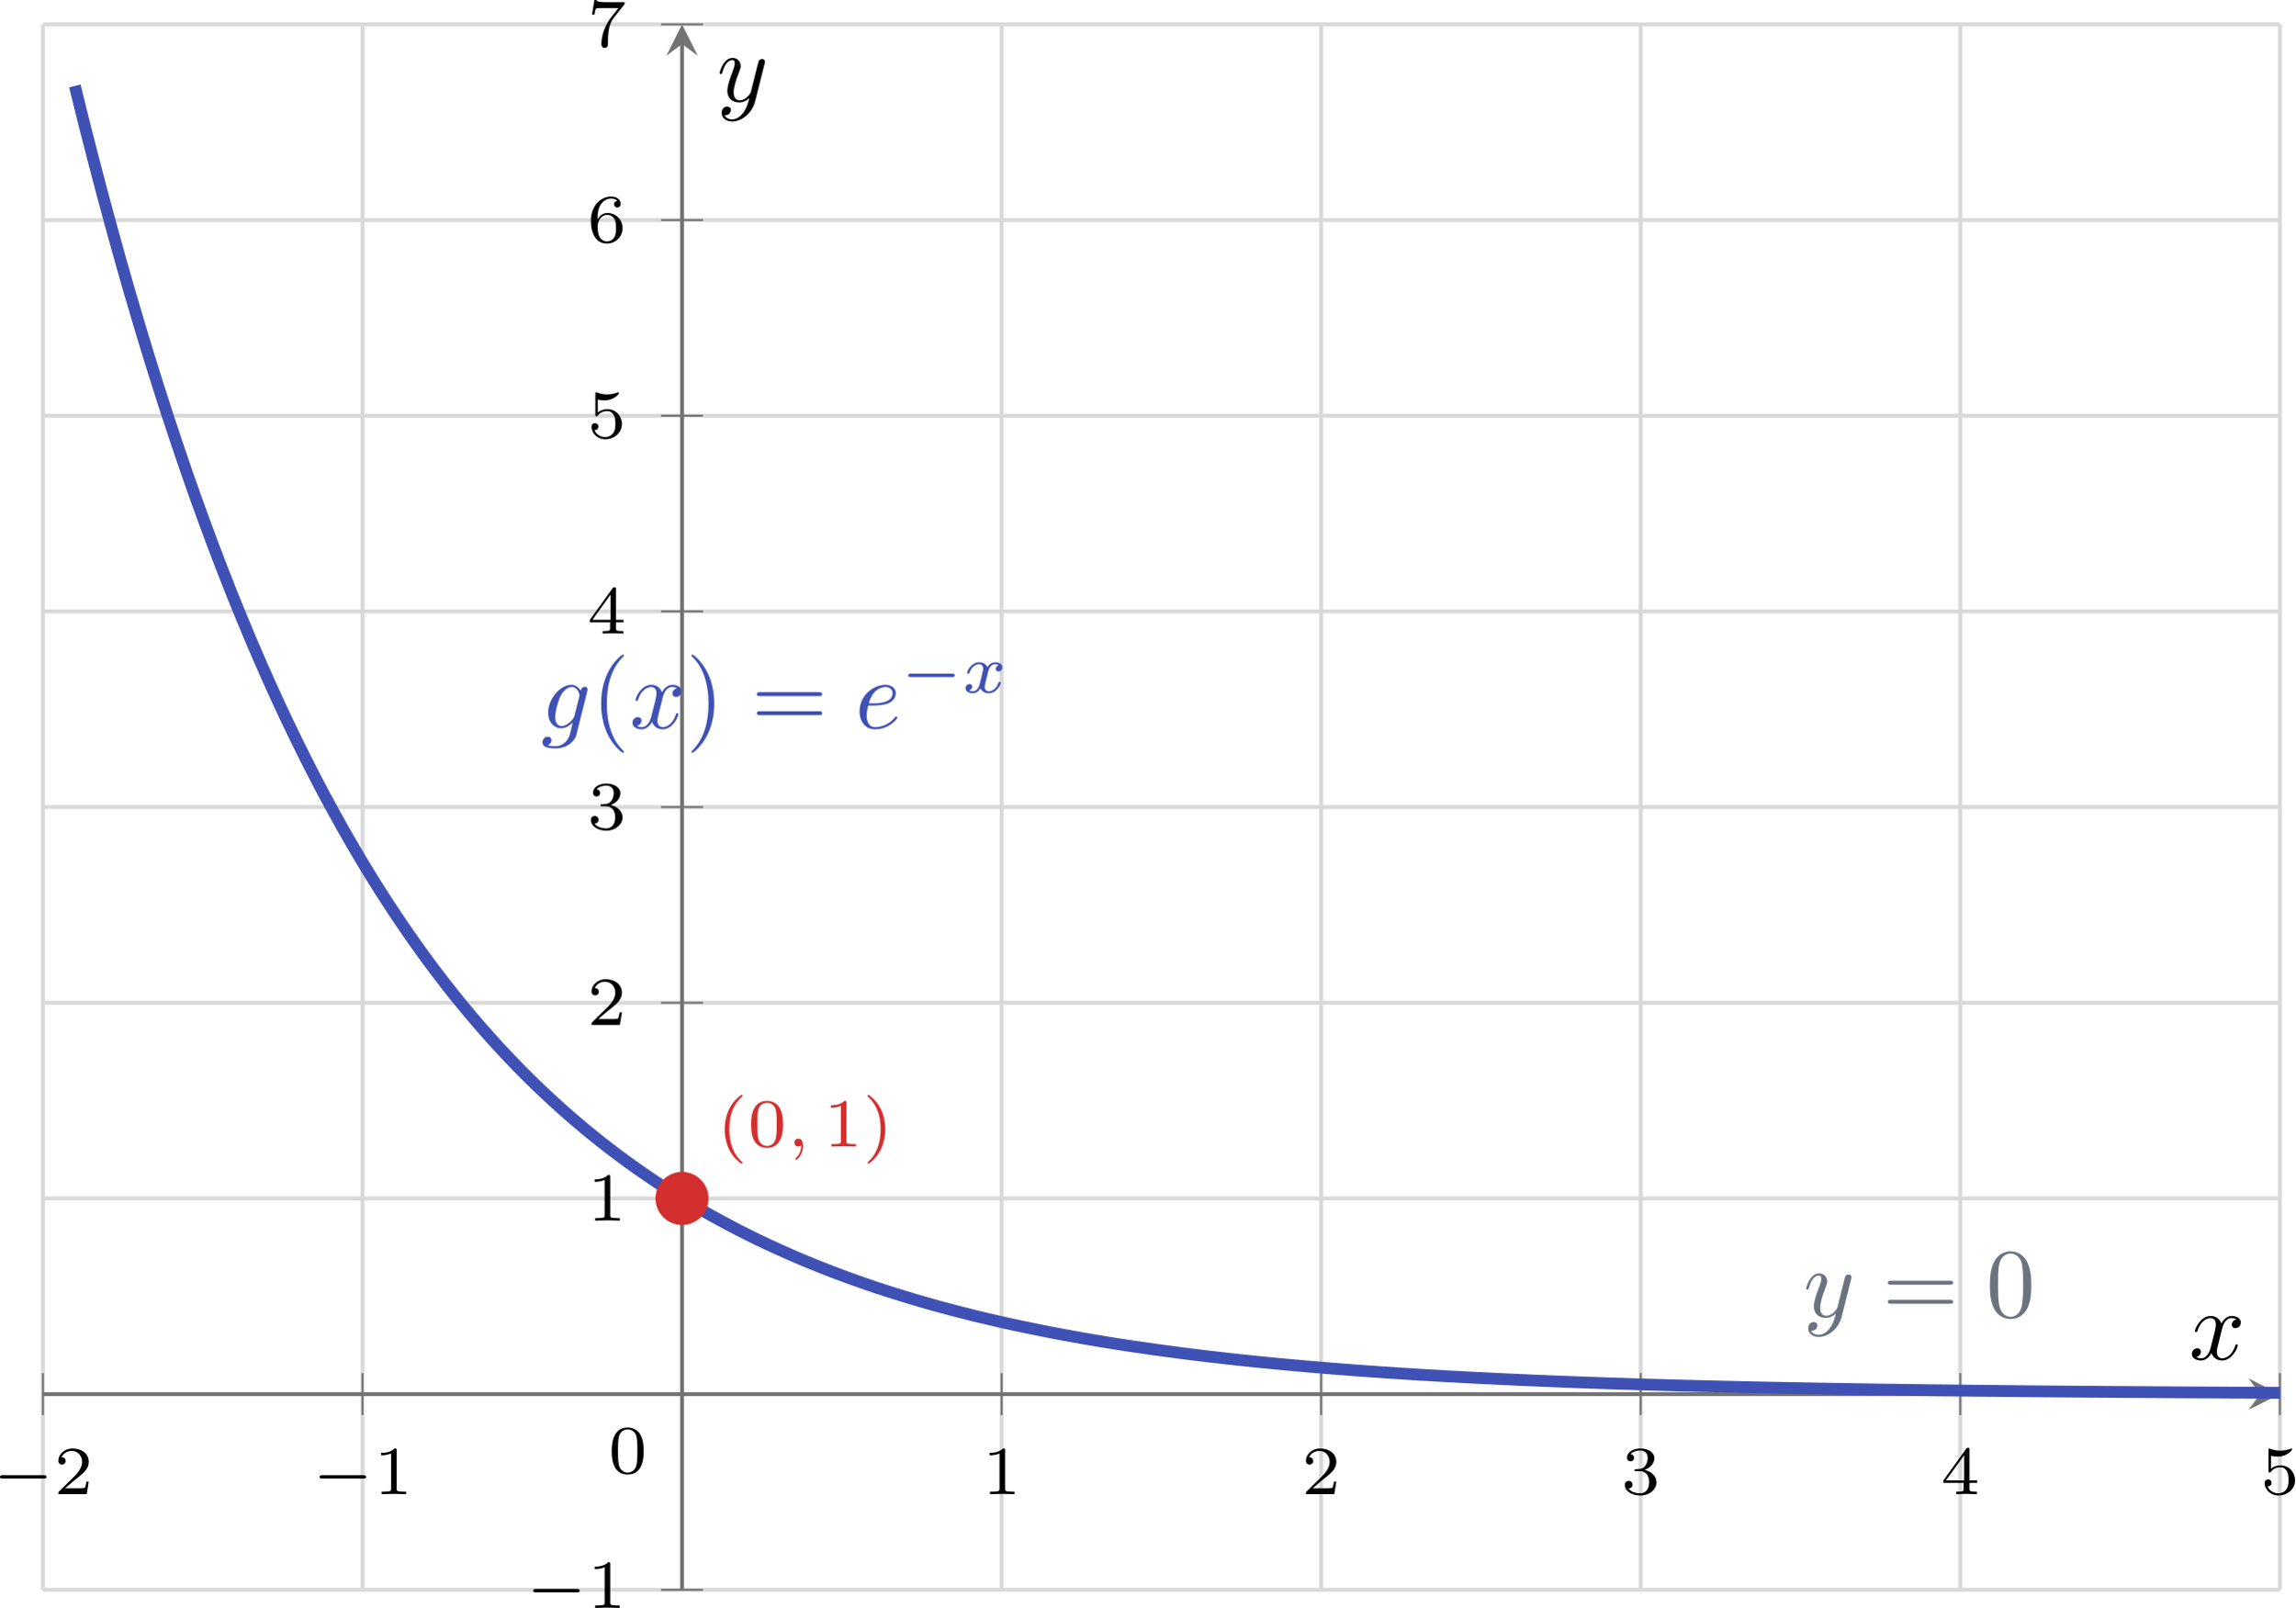
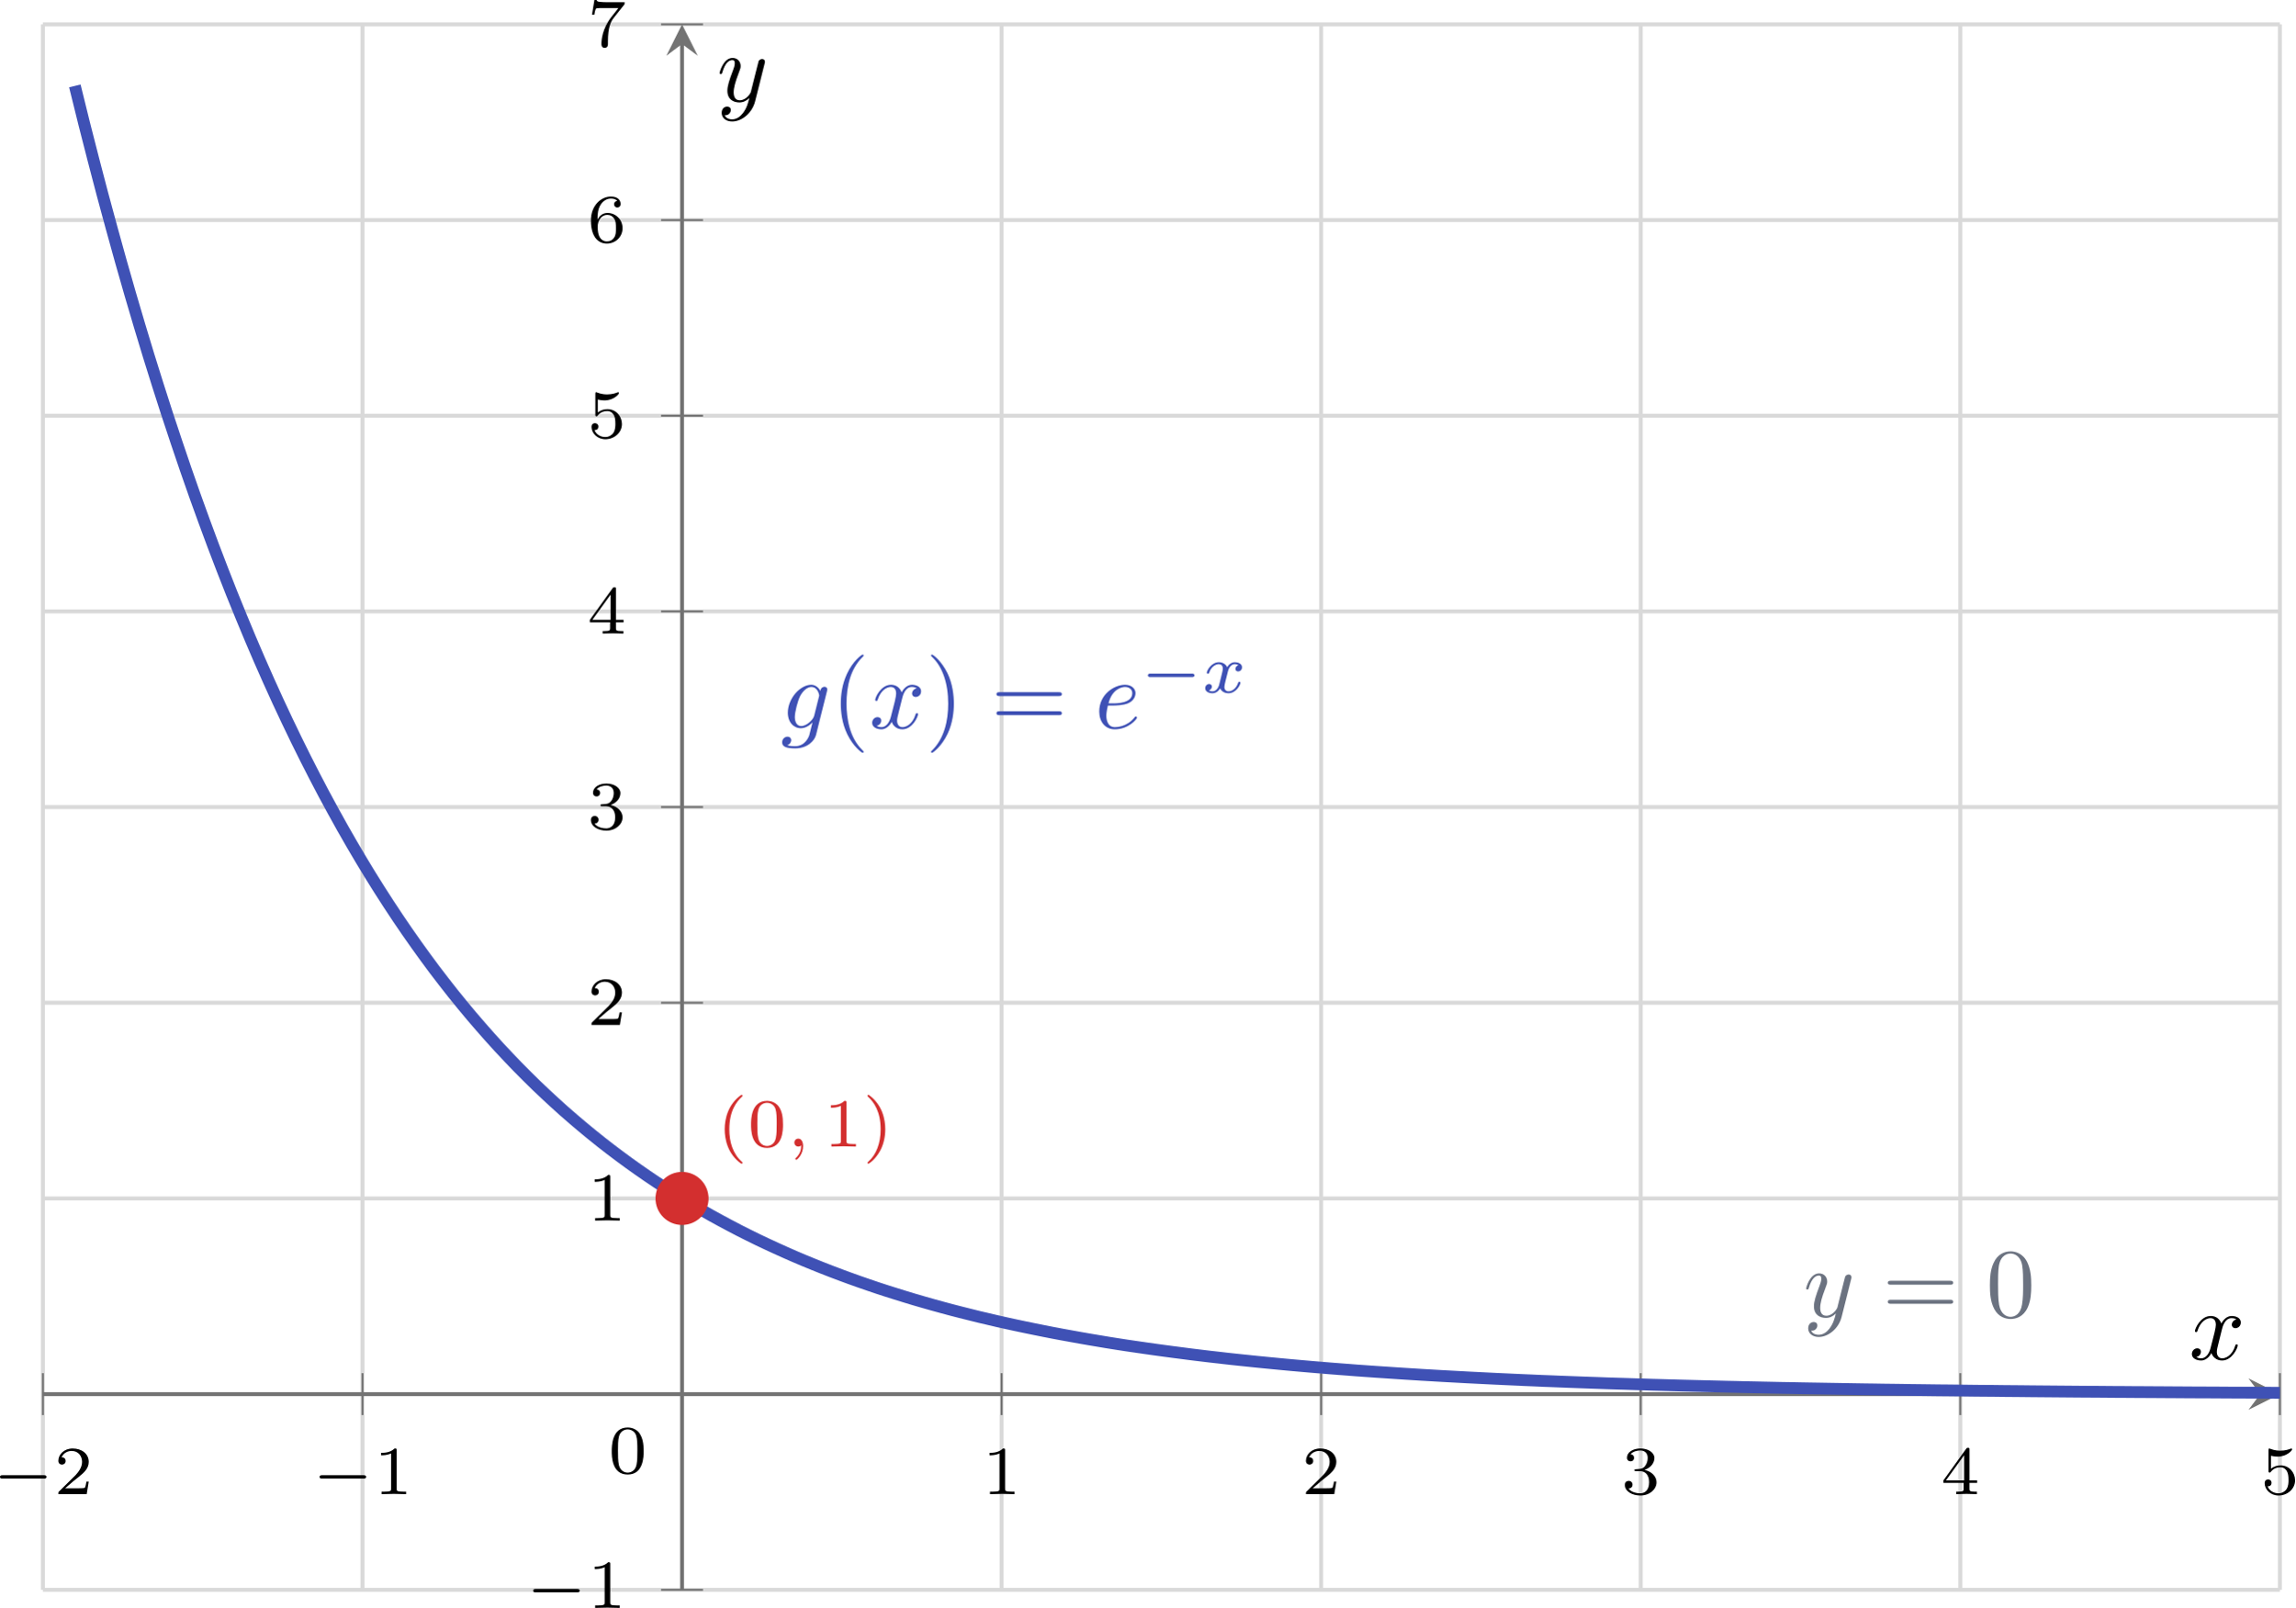
<svg xmlns="http://www.w3.org/2000/svg" xmlns:xlink="http://www.w3.org/1999/xlink" version="1.1" width="232.647pt" height="163.03pt" viewBox="-62.945 -63.918 232.647 163.03">
  <defs>
    <path id="g0-0" d="M5.189-1.576C5.3-1.576 5.467-1.576 5.467-1.743C5.467-1.918 5.307-1.918 5.189-1.918H1.032C.921-1.918 .753-1.918 .753-1.75C.753-1.576 .914-1.576 1.032-1.576H5.189Z" />
    <path id="g1-101" d="M1.863-2.301C2.152-2.301 2.889-2.321 3.387-2.531C4.085-2.829 4.134-3.417 4.134-3.557C4.134-3.995 3.756-4.403 3.068-4.403C1.963-4.403 .458-3.437 .458-1.694C.458-.677 1.046 .11 2.022 .11C3.447 .11 4.284-.946 4.284-1.066C4.284-1.126 4.224-1.196 4.164-1.196C4.115-1.196 4.095-1.176 4.035-1.096C3.248-.11 2.162-.11 2.042-.11C1.265-.11 1.176-.946 1.176-1.265C1.176-1.385 1.186-1.694 1.335-2.301H1.863ZM1.395-2.521C1.783-4.035 2.809-4.184 3.068-4.184C3.537-4.184 3.806-3.895 3.806-3.557C3.806-2.521 2.212-2.521 1.803-2.521H1.395Z" />
    <path id="g1-103" d="M4.692-3.756C4.702-3.816 4.722-3.866 4.722-3.935C4.722-4.105 4.603-4.204 4.433-4.204C4.334-4.204 4.065-4.134 4.025-3.776C3.846-4.144 3.497-4.403 3.098-4.403C1.963-4.403 .727-3.009 .727-1.574C.727-.588 1.335 0 2.052 0C2.64 0 3.108-.468 3.208-.578L3.218-.568C3.009 .319 2.889 .727 2.889 .747C2.849 .837 2.511 1.823 1.455 1.823C1.265 1.823 .936 1.813 .658 1.724C.956 1.634 1.066 1.375 1.066 1.205C1.066 1.046 .956 .857 .687 .857C.468 .857 .149 1.036 .149 1.435C.149 1.843 .518 2.042 1.474 2.042C2.72 2.042 3.437 1.265 3.587 .667L4.692-3.756ZM3.397-1.275C3.337-1.016 3.108-.767 2.889-.578C2.68-.399 2.371-.219 2.082-.219C1.584-.219 1.435-.737 1.435-1.136C1.435-1.614 1.724-2.79 1.993-3.298C2.262-3.786 2.69-4.184 3.108-4.184C3.766-4.184 3.905-3.377 3.905-3.328S3.885-3.218 3.875-3.178L3.397-1.275Z" />
    <path id="g1-120" d="M3.328-3.009C3.387-3.268 3.616-4.184 4.314-4.184C4.364-4.184 4.603-4.184 4.812-4.055C4.533-4.005 4.334-3.756 4.334-3.517C4.334-3.357 4.443-3.168 4.712-3.168C4.932-3.168 5.25-3.347 5.25-3.746C5.25-4.264 4.663-4.403 4.324-4.403C3.746-4.403 3.397-3.875 3.278-3.646C3.029-4.304 2.491-4.403 2.202-4.403C1.166-4.403 .598-3.118 .598-2.869C.598-2.77 .697-2.77 .717-2.77C.797-2.77 .827-2.79 .847-2.879C1.186-3.935 1.843-4.184 2.182-4.184C2.371-4.184 2.72-4.095 2.72-3.517C2.72-3.208 2.55-2.54 2.182-1.146C2.022-.528 1.674-.11 1.235-.11C1.176-.11 .946-.11 .737-.239C.986-.289 1.205-.498 1.205-.777C1.205-1.046 .986-1.126 .837-1.126C.538-1.126 .289-.867 .289-.548C.289-.09 .787 .11 1.225 .11C1.883 .11 2.242-.588 2.271-.648C2.391-.279 2.75 .11 3.347 .11C4.374 .11 4.941-1.176 4.941-1.425C4.941-1.524 4.852-1.524 4.822-1.524C4.732-1.524 4.712-1.484 4.692-1.415C4.364-.349 3.686-.11 3.367-.11C2.979-.11 2.819-.428 2.819-.767C2.819-.986 2.879-1.205 2.989-1.644L3.328-3.009Z" />
    <path id="g1-121" d="M4.842-3.796C4.882-3.935 4.882-3.955 4.882-4.025C4.882-4.204 4.742-4.294 4.593-4.294C4.493-4.294 4.334-4.234 4.244-4.085C4.224-4.035 4.144-3.726 4.105-3.547C4.035-3.288 3.965-3.019 3.905-2.75L3.457-.956C3.417-.807 2.989-.11 2.331-.11C1.823-.11 1.714-.548 1.714-.917C1.714-1.375 1.883-1.993 2.222-2.869C2.381-3.278 2.421-3.387 2.421-3.587C2.421-4.035 2.102-4.403 1.604-4.403C.658-4.403 .289-2.959 .289-2.869C.289-2.77 .389-2.77 .408-2.77C.508-2.77 .518-2.79 .568-2.949C.837-3.885 1.235-4.184 1.574-4.184C1.654-4.184 1.823-4.184 1.823-3.866C1.823-3.616 1.724-3.357 1.654-3.168C1.255-2.112 1.076-1.544 1.076-1.076C1.076-.189 1.704 .11 2.291 .11C2.68 .11 3.019-.06 3.298-.339C3.168 .179 3.049 .667 2.65 1.196C2.391 1.534 2.012 1.823 1.554 1.823C1.415 1.823 .966 1.793 .797 1.405C.956 1.405 1.086 1.405 1.225 1.285C1.325 1.196 1.425 1.066 1.425 .877C1.425 .568 1.156 .528 1.056 .528C.827 .528 .498 .687 .498 1.176C.498 1.674 .936 2.042 1.554 2.042C2.58 2.042 3.606 1.136 3.885 .01L4.842-3.796Z" />
    <path id="g2-59" d="M1.471-.112C1.471 .272 1.402 .718 .928 1.165C.9 1.193 .879 1.213 .879 1.248C.879 1.297 .934 1.346 .976 1.346C1.074 1.346 1.667 .788 1.667-.042C1.667-.474 1.499-.802 1.179-.802C.948-.802 .781-.621 .781-.404C.781-.181 .941 0 1.186 0C1.353 0 1.465-.112 1.471-.112Z" />
    <path id="g2-120" d="M1.736-.739C1.667-.502 1.437-.126 1.081-.126C1.06-.126 .851-.126 .704-.223C.99-.314 1.011-.565 1.011-.607C1.011-.76 .893-.865 .732-.865C.537-.865 .335-.697 .335-.439C.335-.091 .725 .07 1.067 .07C1.388 .07 1.674-.133 1.848-.425C2.015-.056 2.399 .07 2.678 .07C3.48 .07 3.905-.802 3.905-.997C3.905-1.088 3.815-1.088 3.794-1.088C3.696-1.088 3.689-1.053 3.661-.969C3.515-.488 3.096-.126 2.706-.126C2.427-.126 2.28-.314 2.28-.579C2.28-.76 2.448-1.395 2.643-2.169C2.783-2.706 3.096-2.88 3.327-2.88C3.34-2.88 3.557-2.88 3.703-2.783C3.48-2.72 3.396-2.525 3.396-2.399C3.396-2.246 3.515-2.141 3.675-2.141S4.066-2.273 4.066-2.566C4.066-2.957 3.619-3.075 3.34-3.075C2.992-3.075 2.713-2.845 2.559-2.58C2.434-2.866 2.113-3.075 1.723-3.075C.941-3.075 .495-2.218 .495-2.008C.495-1.918 .593-1.918 .614-1.918C.704-1.918 .711-1.946 .746-2.036C.921-2.58 1.36-2.88 1.702-2.88C1.932-2.88 2.12-2.755 2.12-2.42C2.12-2.28 2.036-1.932 1.974-1.695L1.736-.739Z" />
    <path id="g3-40" d="M3.298 2.391C3.298 2.361 3.298 2.341 3.128 2.172C1.883 .917 1.564-.966 1.564-2.491C1.564-4.224 1.943-5.958 3.168-7.203C3.298-7.323 3.298-7.342 3.298-7.372C3.298-7.442 3.258-7.472 3.198-7.472C3.098-7.472 2.202-6.795 1.614-5.529C1.106-4.433 .986-3.328 .986-2.491C.986-1.714 1.096-.508 1.644 .618C2.242 1.843 3.098 2.491 3.198 2.491C3.258 2.491 3.298 2.461 3.298 2.391Z" />
    <path id="g3-41" d="M2.879-2.491C2.879-3.268 2.77-4.473 2.222-5.599C1.624-6.824 .767-7.472 .667-7.472C.608-7.472 .568-7.432 .568-7.372C.568-7.342 .568-7.323 .757-7.143C1.733-6.157 2.301-4.573 2.301-2.491C2.301-.787 1.933 .966 .697 2.222C.568 2.341 .568 2.361 .568 2.391C.568 2.451 .608 2.491 .667 2.491C.767 2.491 1.664 1.813 2.252 .548C2.76-.548 2.879-1.654 2.879-2.491Z" />
    <path id="g3-48" d="M4.583-3.188C4.583-3.985 4.533-4.782 4.184-5.519C3.726-6.476 2.909-6.635 2.491-6.635C1.893-6.635 1.166-6.376 .757-5.45C.438-4.762 .389-3.985 .389-3.188C.389-2.441 .428-1.544 .837-.787C1.265 .02 1.993 .219 2.481 .219C3.019 .219 3.776 .01 4.214-.936C4.533-1.624 4.583-2.401 4.583-3.188ZM2.481 0C2.092 0 1.504-.249 1.325-1.205C1.215-1.803 1.215-2.72 1.215-3.308C1.215-3.945 1.215-4.603 1.295-5.141C1.484-6.326 2.232-6.416 2.481-6.416C2.809-6.416 3.467-6.237 3.656-5.25C3.756-4.692 3.756-3.935 3.756-3.308C3.756-2.56 3.756-1.883 3.646-1.245C3.497-.299 2.929 0 2.481 0Z" />
    <path id="g3-61" d="M6.844-3.258C6.994-3.258 7.183-3.258 7.183-3.457S6.994-3.656 6.854-3.656H.887C.747-3.656 .558-3.656 .558-3.457S.747-3.258 .897-3.258H6.844ZM6.854-1.325C6.994-1.325 7.183-1.325 7.183-1.524S6.994-1.724 6.844-1.724H.897C.747-1.724 .558-1.724 .558-1.524S.747-1.325 .887-1.325H6.854Z" />
    <path id="g4-40" d="M2.476-5.23C1.151-4.296 .802-2.817 .802-1.75C.802-.767 1.095 .76 2.476 1.736C2.532 1.736 2.615 1.736 2.615 1.653C2.615 1.611 2.594 1.597 2.545 1.548C1.618 .711 1.276-.474 1.276-1.743C1.276-3.626 1.995-4.547 2.566-5.063C2.594-5.091 2.615-5.112 2.615-5.147C2.615-5.23 2.532-5.23 2.476-5.23Z" />
    <path id="g4-41" d="M.628-5.23C.579-5.23 .495-5.23 .495-5.147C.495-5.112 .516-5.091 .558-5.042C1.158-4.491 1.827-3.55 1.827-1.75C1.827-.293 1.374 .809 .621 1.492C.502 1.611 .495 1.618 .495 1.653S.516 1.736 .586 1.736C.669 1.736 1.332 1.276 1.792 .404C2.099-.174 2.301-.928 2.301-1.743C2.301-2.727 2.008-4.254 .628-5.23Z" />
    <path id="g4-48" d="M3.599-2.225C3.599-2.992 3.508-3.543 3.187-4.031C2.971-4.352 2.538-4.631 1.981-4.631C.363-4.631 .363-2.727 .363-2.225S.363 .139 1.981 .139S3.599-1.723 3.599-2.225ZM1.981-.056C1.66-.056 1.234-.244 1.095-.816C.997-1.227 .997-1.799 .997-2.315C.997-2.824 .997-3.354 1.102-3.738C1.248-4.289 1.695-4.435 1.981-4.435C2.357-4.435 2.72-4.205 2.845-3.801C2.957-3.424 2.964-2.922 2.964-2.315C2.964-1.799 2.964-1.283 2.873-.844C2.734-.209 2.26-.056 1.981-.056Z" />
    <path id="g4-49" d="M2.336-4.435C2.336-4.624 2.322-4.631 2.127-4.631C1.681-4.191 1.046-4.184 .76-4.184V-3.933C.928-3.933 1.388-3.933 1.771-4.129V-.572C1.771-.342 1.771-.251 1.074-.251H.809V0C.934-.007 1.792-.028 2.05-.028C2.267-.028 3.145-.007 3.299 0V-.251H3.034C2.336-.251 2.336-.342 2.336-.572V-4.435Z" />
    <path id="g4-50" d="M3.522-1.269H3.285C3.264-1.116 3.194-.704 3.103-.635C3.048-.593 2.511-.593 2.413-.593H1.13C1.862-1.241 2.106-1.437 2.525-1.764C3.041-2.176 3.522-2.608 3.522-3.271C3.522-4.115 2.783-4.631 1.89-4.631C1.025-4.631 .439-4.024 .439-3.382C.439-3.027 .739-2.992 .809-2.992C.976-2.992 1.179-3.11 1.179-3.361C1.179-3.487 1.13-3.731 .767-3.731C.983-4.226 1.458-4.38 1.785-4.38C2.483-4.38 2.845-3.836 2.845-3.271C2.845-2.664 2.413-2.183 2.19-1.932L.509-.272C.439-.209 .439-.195 .439 0H3.313L3.522-1.269Z" />
    <path id="g4-51" d="M1.904-2.329C2.448-2.329 2.838-1.953 2.838-1.206C2.838-.342 2.336-.084 1.932-.084C1.653-.084 1.039-.16 .746-.572C1.074-.586 1.151-.816 1.151-.962C1.151-1.186 .983-1.346 .767-1.346C.572-1.346 .377-1.227 .377-.941C.377-.286 1.102 .139 1.946 .139C2.915 .139 3.585-.509 3.585-1.206C3.585-1.75 3.138-2.294 2.371-2.455C3.103-2.72 3.368-3.243 3.368-3.668C3.368-4.219 2.734-4.631 1.96-4.631S.593-4.254 .593-3.696C.593-3.459 .746-3.327 .955-3.327C1.172-3.327 1.311-3.487 1.311-3.682C1.311-3.884 1.172-4.031 .955-4.045C1.2-4.352 1.681-4.428 1.939-4.428C2.253-4.428 2.692-4.275 2.692-3.668C2.692-3.375 2.594-3.055 2.413-2.838C2.183-2.573 1.988-2.559 1.639-2.538C1.465-2.525 1.451-2.525 1.416-2.518C1.402-2.518 1.346-2.504 1.346-2.427C1.346-2.329 1.409-2.329 1.527-2.329H1.904Z" />
    <path id="g4-52" d="M3.689-1.144V-1.395H2.915V-4.505C2.915-4.652 2.915-4.7 2.762-4.7C2.678-4.7 2.65-4.7 2.58-4.603L.272-1.395V-1.144H2.322V-.572C2.322-.335 2.322-.251 1.757-.251H1.569V0C1.918-.014 2.364-.028 2.615-.028C2.873-.028 3.32-.014 3.668 0V-.251H3.48C2.915-.251 2.915-.335 2.915-.572V-1.144H3.689ZM2.371-3.947V-1.395H.53L2.371-3.947Z" />
    <path id="g4-53" d="M1.081-3.891C1.437-3.801 1.646-3.801 1.757-3.801C2.678-3.801 3.222-4.428 3.222-4.533C3.222-4.61 3.173-4.631 3.138-4.631C3.124-4.631 3.11-4.631 3.082-4.61C2.915-4.547 2.545-4.407 2.029-4.407C1.834-4.407 1.465-4.421 1.011-4.596C.941-4.631 .928-4.631 .921-4.631C.83-4.631 .83-4.554 .83-4.442V-2.385C.83-2.267 .83-2.183 .941-2.183C1.004-2.183 1.011-2.197 1.081-2.28C1.381-2.664 1.806-2.72 2.05-2.72C2.469-2.72 2.657-2.385 2.692-2.329C2.817-2.099 2.859-1.834 2.859-1.43C2.859-1.22 2.859-.809 2.65-.502C2.476-.251 2.176-.084 1.834-.084C1.381-.084 .914-.335 .739-.795C1.004-.774 1.137-.948 1.137-1.137C1.137-1.437 .879-1.492 .788-1.492C.774-1.492 .439-1.492 .439-1.116C.439-.488 1.011 .139 1.848 .139C2.741 .139 3.522-.523 3.522-1.402C3.522-2.19 2.922-2.915 2.057-2.915C1.75-2.915 1.388-2.838 1.081-2.573V-3.891Z" />
    <path id="g4-54" d="M1.046-2.28C1.046-2.852 1.095-3.368 1.36-3.794C1.597-4.17 1.974-4.428 2.42-4.428C2.629-4.428 2.908-4.373 3.048-4.184C2.873-4.17 2.727-4.052 2.727-3.85C2.727-3.675 2.845-3.522 3.055-3.522S3.389-3.661 3.389-3.864C3.389-4.268 3.096-4.631 2.406-4.631C1.402-4.631 .377-3.71 .377-2.211C.377-.404 1.227 .139 1.995 .139C2.845 .139 3.585-.509 3.585-1.423C3.585-2.308 2.88-2.964 2.064-2.964C1.506-2.964 1.2-2.594 1.046-2.28ZM1.995-.084C1.646-.084 1.374-.286 1.227-.593C1.123-.802 1.067-1.151 1.067-1.569C1.067-2.246 1.471-2.769 2.029-2.769C2.35-2.769 2.566-2.643 2.741-2.385C2.908-2.12 2.915-1.827 2.915-1.423C2.915-1.025 2.915-.732 2.727-.46C2.559-.216 2.336-.084 1.995-.084Z" />
    <path id="g4-55" d="M3.731-4.212C3.801-4.296 3.801-4.31 3.801-4.491H1.974C1.695-4.491 1.618-4.498 1.367-4.519C1.004-4.547 .99-4.596 .969-4.714H.732L.488-3.222H.725C.739-3.327 .809-3.787 .921-3.857C.976-3.898 1.541-3.898 1.646-3.898H3.166C2.943-3.605 2.587-3.173 2.441-2.978C1.527-1.778 1.444-.669 1.444-.258C1.444-.181 1.444 .139 1.771 .139C2.106 .139 2.106-.174 2.106-.265V-.544C2.106-1.897 2.385-2.518 2.685-2.894L3.731-4.212Z" />
  </defs>
  <g id="page1">
    <path d="M-58.598 97.282V-61.449M-26.203 97.282V-61.449M38.586 97.282V-61.449M70.981 97.282V-61.449M103.375 97.282V-61.449M135.77 97.282V-61.449M168.164 97.282V-61.449" stroke="#d9d9d9" fill="none" stroke-width=".399" stroke-miterlimit="10" />
    <path d="M-58.598 97.281H168.164M-58.598 57.598H168.164M-58.598 37.754H168.164M-58.598 17.914H168.164M-58.598-1.926H168.164M-58.598-21.769H168.164M-58.598-41.609H168.164M-58.598-61.449H168.164" stroke="#d9d9d9" fill="none" stroke-width=".399" stroke-miterlimit="10" />
    <path d="M-58.598 79.562V75.312M-26.203 79.562V75.312M38.586 79.562V75.312M70.981 79.562V75.312M103.375 79.562V75.312M135.77 79.562V75.312M168.164 79.562V75.312" stroke="#737373" fill="none" stroke-width=".199" stroke-miterlimit="10" />
    <path d="M4.066 97.281H8.316M4.066 57.598H8.316M4.066 37.754H8.316M4.066 17.914H8.316M4.066-1.926H8.316M4.066-21.769H8.316M4.066-41.609H8.316M4.066-61.449H8.316" stroke="#737373" fill="none" stroke-width=".199" stroke-miterlimit="10" />
    <path d="M-58.598 77.438H166.172" stroke="#737373" fill="none" stroke-width=".399" stroke-miterlimit="10" />
    <path d="M168.164 77.438L164.976 75.844L166.172 77.438L164.976 79.031" fill="#737373" />
    <path d="M6.191 97.281V-59.457" stroke="#737373" fill="none" stroke-width=".399" stroke-miterlimit="10" />
    <path d="M6.191-61.449L4.598-58.262L6.191-59.457L7.785-58.262" fill="#737373" />
    <g transform="matrix(1 0 0 1 -13.5184 -3.7187)">
      <use x="-50.18" y="91.297" xlink:href="#g0-0" />
      <use x="-43.953" y="91.297" xlink:href="#g4-50" />
    </g>
    <g transform="matrix(1 0 0 1 18.8766 -3.7187)">
      <use x="-50.18" y="91.297" xlink:href="#g0-0" />
      <use x="-43.953" y="91.297" xlink:href="#g4-49" />
    </g>
    <g transform="matrix(1 0 0 1 86.7799 -3.7187)">
      <use x="-50.18" y="91.297" xlink:href="#g4-49" />
    </g>
    <g transform="matrix(1 0 0 1 119.1749 -3.7187)">
      <use x="-50.18" y="91.297" xlink:href="#g4-50" />
    </g>
    <g transform="matrix(1 0 0 1 151.5697 -3.7187)">
      <use x="-50.18" y="91.297" xlink:href="#g4-51" />
    </g>
    <g transform="matrix(1 0 0 1 183.9647 -3.7187)">
      <use x="-50.18" y="91.297" xlink:href="#g4-52" />
    </g>
    <g transform="matrix(1 0 0 1 216.3597 -3.7187)">
      <use x="-50.18" y="91.297" xlink:href="#g4-53" />
    </g>
    <g transform="matrix(1 0 0 1 40.52692 7.8148)">
      <use x="-50.18" y="91.297" xlink:href="#g0-0" />
      <use x="-43.953" y="91.297" xlink:href="#g4-49" />
    </g>
    <g transform="matrix(1 0 0 1 46.7536 -31.4528)">
      <use x="-50.18" y="91.297" xlink:href="#g4-49" />
    </g>
    <g transform="matrix(1 0 0 1 46.7536 -51.2942)">
      <use x="-50.18" y="91.297" xlink:href="#g4-50" />
    </g>
    <g transform="matrix(1 0 0 1 46.7536 -71.1356)">
      <use x="-50.18" y="91.297" xlink:href="#g4-51" />
    </g>
    <g transform="matrix(1 0 0 1 46.7536 -90.97695)">
      <use x="-50.18" y="91.297" xlink:href="#g4-52" />
    </g>
    <g transform="matrix(1 0 0 1 46.7536 -110.8183)">
      <use x="-50.18" y="91.297" xlink:href="#g4-53" />
    </g>
    <g transform="matrix(1 0 0 1 46.7536 -130.6597)">
      <use x="-50.18" y="91.297" xlink:href="#g4-54" />
    </g>
    <g transform="matrix(1 0 0 1 46.7536 -150.501)">
      <use x="-50.18" y="91.297" xlink:href="#g4-55" />
    </g>
    <path d="M-55.359-55.211L-54.426-51.437L-53.488-47.769L-52.555-44.207L-51.617-40.746L-50.684-37.383L-49.75-34.117L-48.813-30.941L-47.879-27.855L-46.941-24.859L-46.008-21.949L-45.07-19.121L-44.137-16.371L-43.203-13.703L-42.266-11.109L-41.332-8.59L-40.395-6.14L-39.461-3.762L-38.523-1.453L-37.59 .793L-36.656 2.973L-35.719 5.094L-34.785 7.152L-33.848 9.152L-32.914 11.094L-31.977 12.984L-31.043 14.816L-30.109 16.598L-29.172 18.328L-28.238 20.012L-27.301 21.648L-26.367 23.234L-25.434 24.777L-24.496 26.277L-23.562 27.73L-22.625 29.148L-21.691 30.52L-20.754 31.855L-19.82 33.152L-18.887 34.414L-17.949 35.637L-17.016 36.828L-16.078 37.984L-15.145 39.105L-14.207 40.195L-13.274 41.254L-12.34 42.285L-11.402 43.285L-10.469 44.258L-9.531 45.203L-8.598 46.121L-7.66 47.012L-6.727 47.875L-5.793 48.719L-4.856 49.535L-3.922 50.328L-2.984 51.102L-2.051 51.852L-1.117 52.578L-.18 53.285L.754 53.973L1.691 54.641L2.625 55.289L3.562 55.922L4.496 56.531L5.43 57.125L6.367 57.703L7.301 58.262L8.238 58.809L9.172 59.34L10.109 59.852L11.043 60.352L11.976 60.84L12.914 61.312L13.848 61.773L14.785 62.215L15.719 62.648L16.656 63.07L17.59 63.48L18.523 63.879L19.461 64.262L20.395 64.637L21.332 65.004L22.266 65.356L23.199 65.699L24.137 66.035L25.07 66.359L26.008 66.676L26.941 66.981L27.879 67.277L28.812 67.566L29.746 67.848L30.684 68.121L31.617 68.387L32.555 68.645L33.488 68.895L34.426 69.137L35.359 69.371L36.293 69.606L37.23 69.824L38.164 70.043L39.102 70.254L40.035 70.457L40.973 70.656L41.906 70.848L42.84 71.035L43.778 71.219L44.711 71.395L45.649 71.566L46.582 71.734L47.516 71.898L48.453 72.055L49.387 72.211L50.324 72.359L51.258 72.504L52.195 72.641L53.129 72.777L54.063 72.91L55 73.039L55.934 73.164L56.871 73.285L57.805 73.406L58.742 73.52L59.676 73.633L60.61 73.738L61.547 73.848L62.481 73.949L63.418 74.047L64.352 74.145L65.289 74.238L66.223 74.328L67.156 74.418L68.094 74.504L69.028 74.586L69.965 74.668L70.899 74.746L71.832 74.824L72.77 74.898L73.703 74.969L74.641 75.043L75.574 75.109L76.512 75.176L77.445 75.238L78.379 75.301L79.317 75.363L80.25 75.422L81.188 75.481L82.121 75.535L83.059 75.59L83.992 75.641L84.926 75.691L85.863 75.742L86.797 75.789L87.735 75.836L88.668 75.883L89.606 75.926L90.539 75.969L91.473 76.012L92.41 76.051L93.344 76.094L94.281 76.129L95.215 76.168L96.149 76.203L97.086 76.238L98.02 76.273L98.957 76.305L99.891 76.34L100.828 76.371L101.762 76.398L102.695 76.43L103.633 76.457L104.567 76.488L105.504 76.512L106.438 76.539L107.375 76.566L108.309 76.59L109.242 76.613L110.18 76.637L111.113 76.66L112.051 76.684L112.985 76.703L113.922 76.727L114.856 76.746L115.789 76.766L116.727 76.785L117.66 76.805L118.598 76.82L119.531 76.84L120.465 76.856L121.403 76.871L122.336 76.887L123.274 76.902L124.207 76.918L125.145 76.934L126.078 76.949L127.012 76.961L127.949 76.977L128.883 76.988L129.82 77L130.754 77.016L131.692 77.027L132.625 77.039L133.559 77.051L134.496 77.059L135.43 77.07L136.367 77.082L137.301 77.094L138.238 77.102L139.172 77.109L140.106 77.121L141.043 77.129L141.977 77.137L142.914 77.148L143.848 77.156L144.781 77.164L145.719 77.172L146.653 77.18L147.59 77.188L148.524 77.195L149.461 77.199L150.395 77.207L151.328 77.215L152.266 77.219L153.199 77.227L154.137 77.231L155.07 77.238L156.008 77.242L156.942 77.25L157.875 77.254L158.813 77.262L159.746 77.266L160.684 77.27L161.617 77.273L162.555 77.281L163.488 77.285L164.422 77.289L165.36 77.293L166.293 77.297L167.231 77.301L168.164 77.305" stroke="#3f51b5" fill="none" stroke-width="1.196" stroke-miterlimit="10" />
    <g transform="matrix(1 0 0 1 48.87953 -5.8446)">
      <use x="-50.18" y="91.297" xlink:href="#g4-48" />
    </g>
    <g fill="#d32f2f" transform="matrix(1 0 0 1 59.89029 -38.9632)">
      <use x="-50.18" y="91.297" xlink:href="#g4-40" />
      <use x="-47.066" y="91.297" xlink:href="#g4-48" />
      <use x="-43.095" y="91.297" xlink:href="#g2-59" />
      <use x="-39.368" y="91.297" xlink:href="#g4-49" />
      <use x="-35.397" y="91.297" xlink:href="#g4-41" />
    </g>
    <g fill="#6b7280" transform="matrix(1 0 0 1 170.0337 -21.6965)">
      <use x="-50.18" y="91.297" xlink:href="#g1-121" />
      <use x="-42.17" y="91.297" xlink:href="#g3-61" />
      <use x="-31.654" y="91.297" xlink:href="#g3-48" />
    </g>
-     <g fill="#3f51b5" transform="matrix(1 0 0 1 42.07304 -81.37728)">
+     <g fill="#3f51b5" transform="matrix(1 0 0 1 66.3693 -81.37728)">
      <use x="-50.18" y="91.297" xlink:href="#g1-103" />
      <use x="-45.07" y="91.297" xlink:href="#g3-40" />
      <use x="-41.196" y="91.297" xlink:href="#g1-120" />
      <use x="-35.502" y="91.297" xlink:href="#g3-41" />
      <use x="-28.86" y="91.297" xlink:href="#g3-61" />
      <use x="-18.344" y="91.297" xlink:href="#g1-101" />
      <use x="-13.705" y="87.682" xlink:href="#g0-0" />
      <use x="-7.479" y="87.682" xlink:href="#g2-120" />
    </g>
    <path d="M8.68 57.598C8.68 56.223 7.566 55.105 6.191 55.105S3.699 56.223 3.699 57.598S4.816 60.086 6.191 60.086S8.68 58.973 8.68 57.598Z" fill="#d32f2f" />
    <path d="M8.68 57.598C8.68 56.223 7.566 55.105 6.191 55.105S3.699 56.223 3.699 57.598S4.816 60.086 6.191 60.086S8.68 58.973 8.68 57.598Z" stroke="#d32f2f" fill="none" stroke-width=".399" stroke-miterlimit="10" />
    <g transform="matrix(1 0 0 1 209.1317 -17.3784)">
      <use x="-50.18" y="91.297" xlink:href="#g1-120" />
    </g>
    <g transform="matrix(1 0 0 1 59.89029 -144.9389)">
      <use x="-50.18" y="91.297" xlink:href="#g1-121" />
    </g>
  </g>
</svg>
